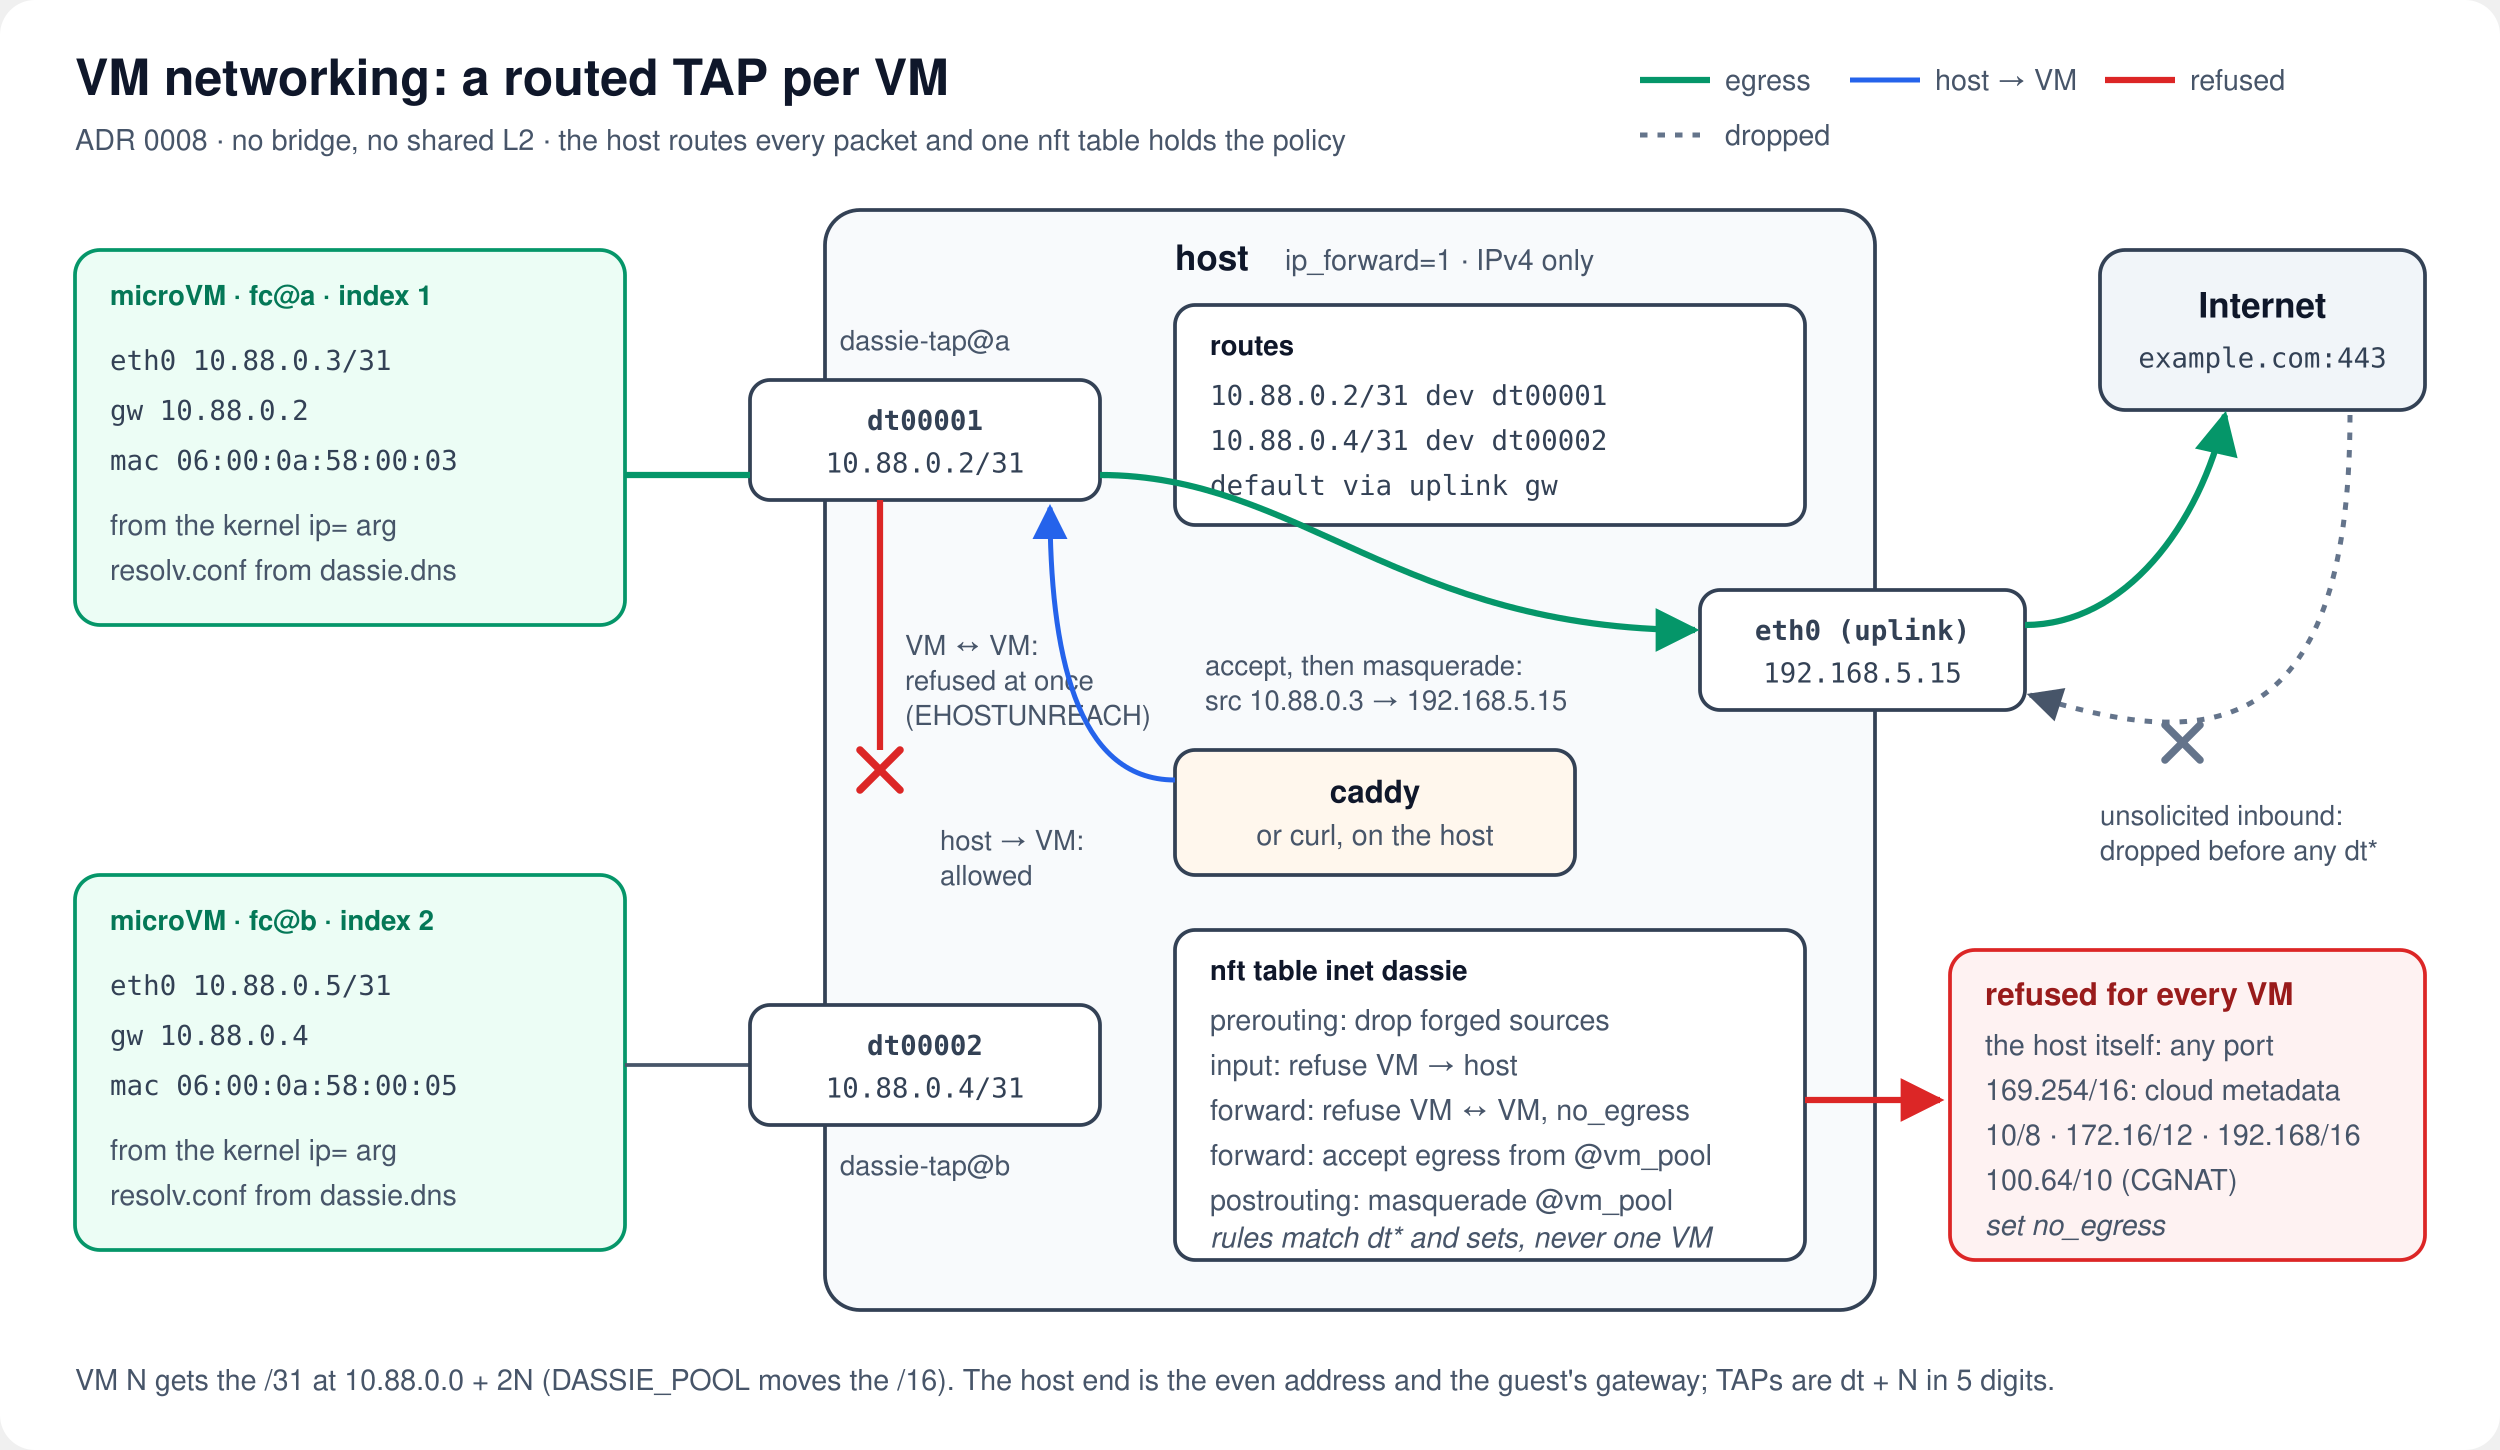
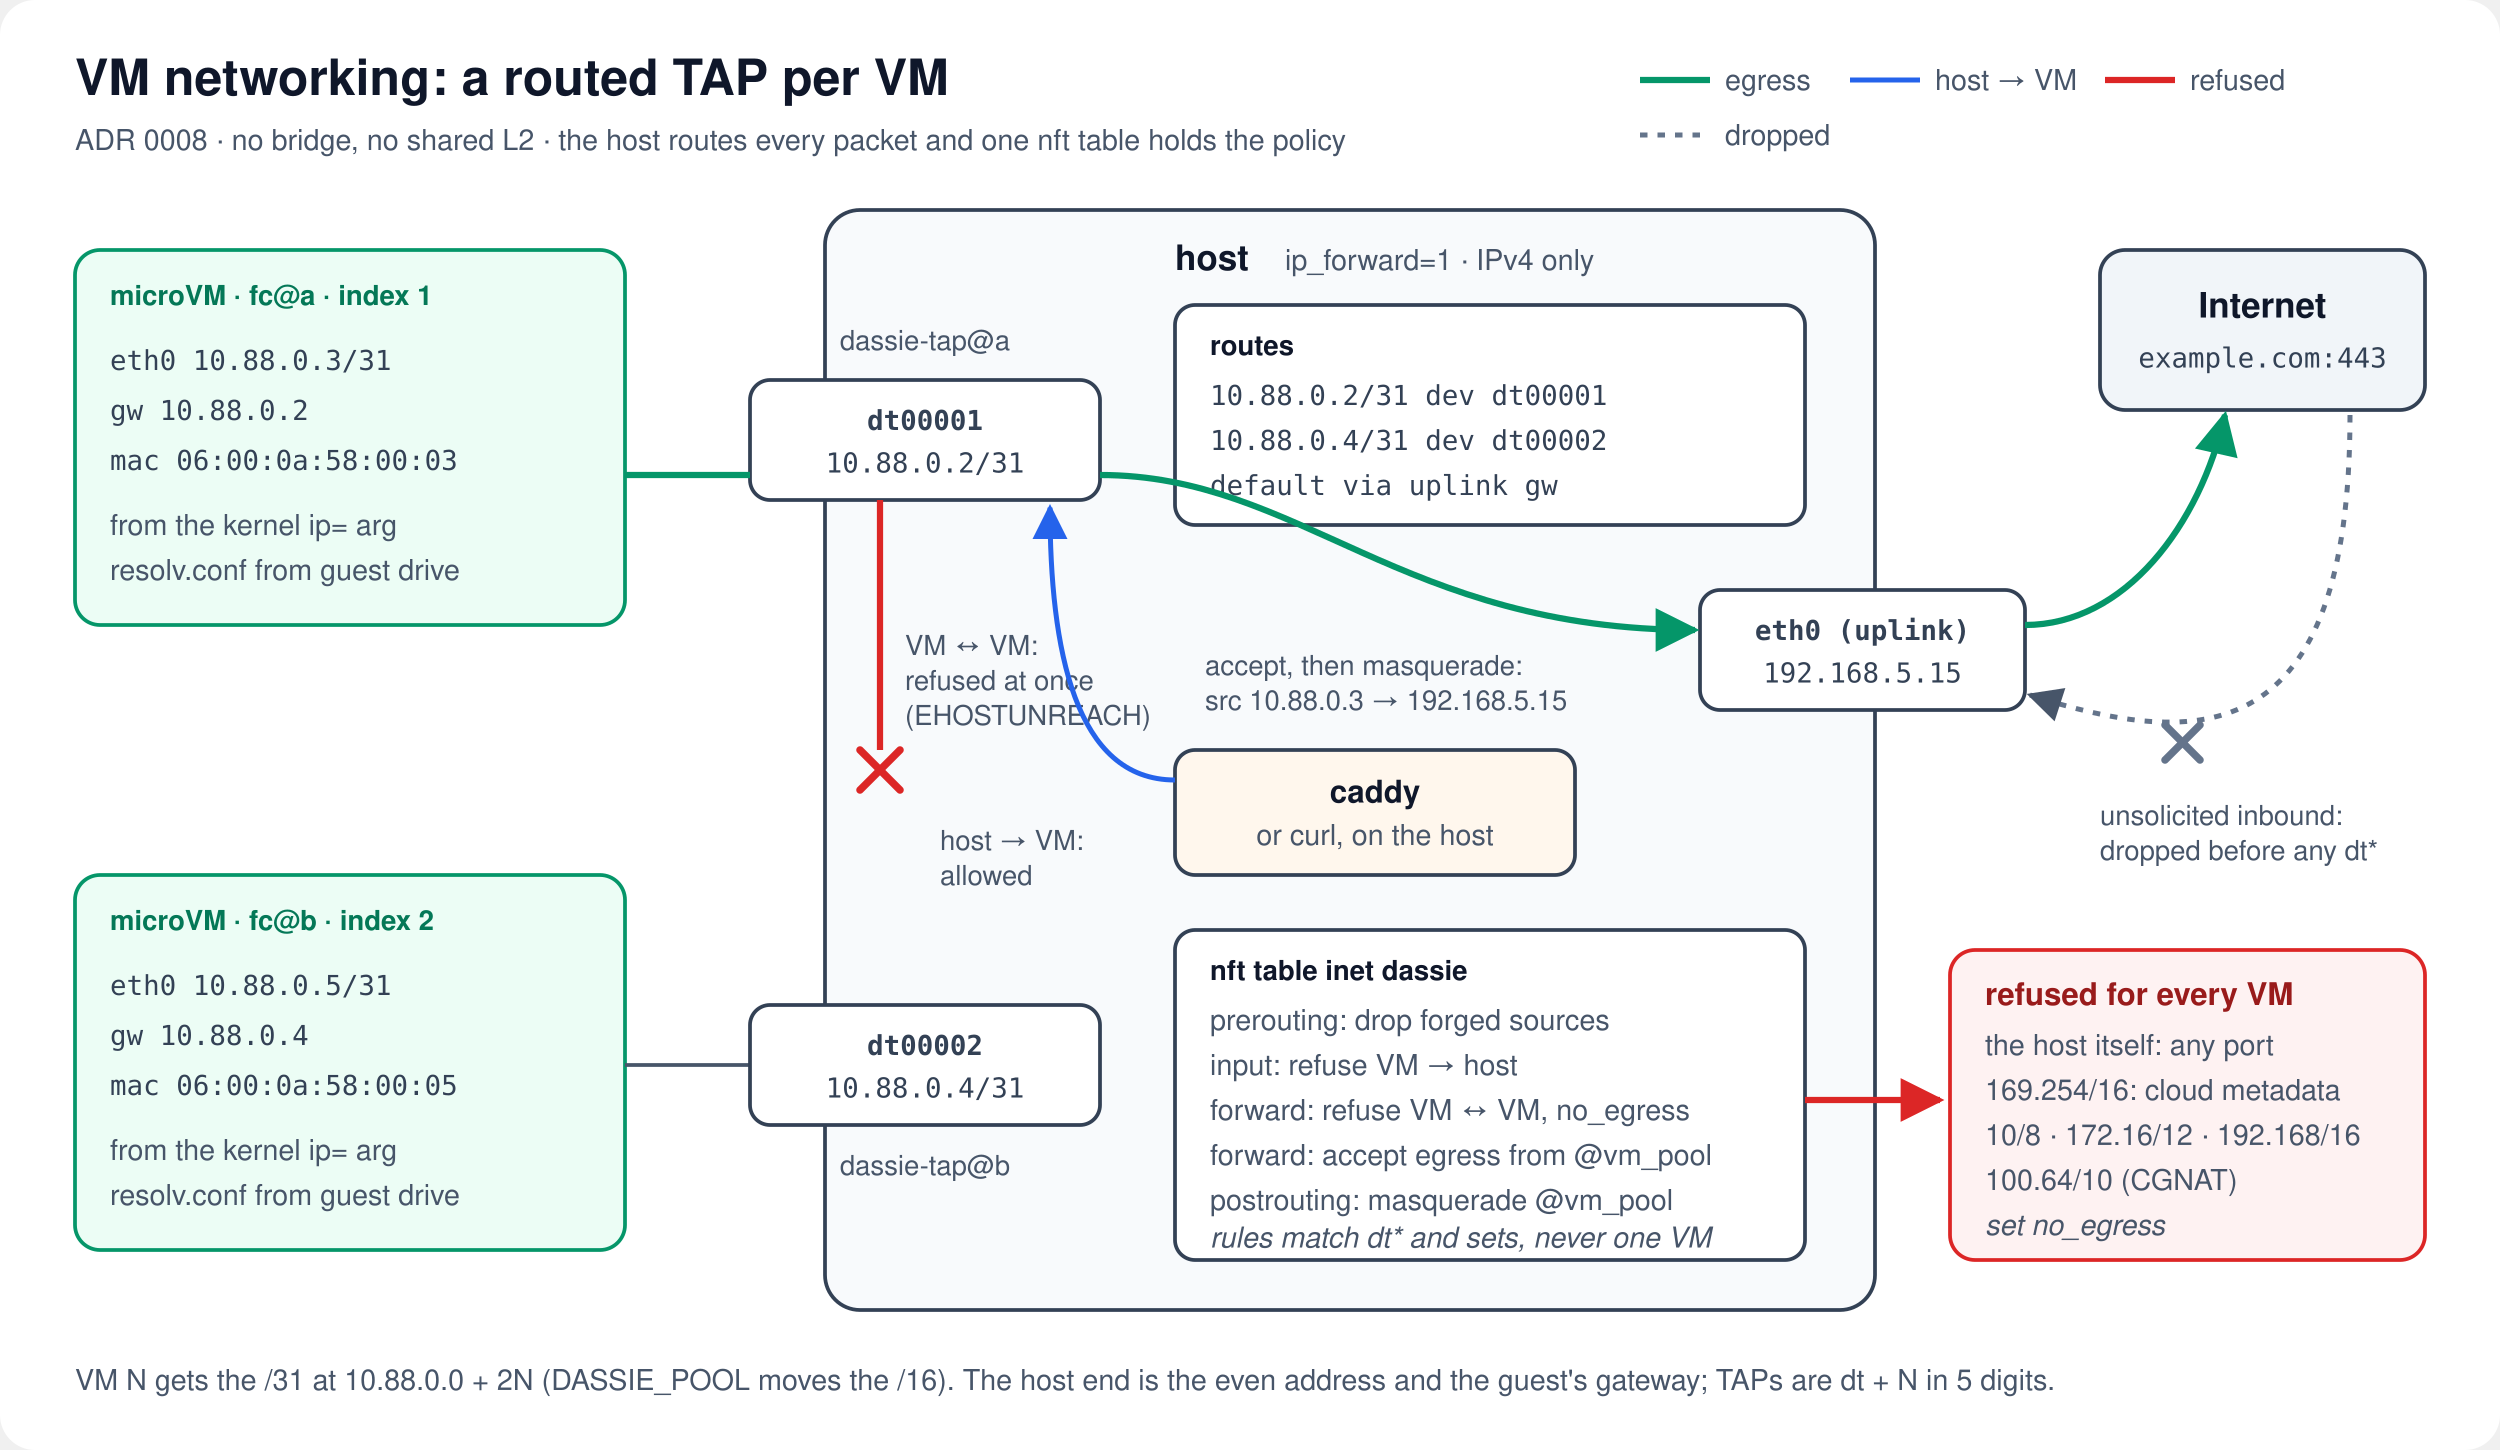
<svg xmlns="http://www.w3.org/2000/svg" viewBox="0 0 1000 580" width="1000" height="580" font-family="ui-sans-serif, system-ui, -apple-system, 'Segoe UI', Helvetica, Arial, sans-serif">
  <defs>
    <marker id="a" viewBox="0 0 10 10" refX="9" refY="5" markerWidth="7" markerHeight="7" orient="auto-start-reverse">
      <path d="M0,0 L10,5 L0,10 z" fill="#475569" />
    </marker>
    <marker id="ag" viewBox="0 0 10 10" refX="9" refY="5" markerWidth="7" markerHeight="7" orient="auto-start-reverse">
      <path d="M0,0 L10,5 L0,10 z" fill="#059669" />
    </marker>
    <marker id="ab" viewBox="0 0 10 10" refX="9" refY="5" markerWidth="7" markerHeight="7" orient="auto-start-reverse">
      <path d="M0,0 L10,5 L0,10 z" fill="#2563eb" />
    </marker>
    <marker id="ar" viewBox="0 0 10 10" refX="9" refY="5" markerWidth="7" markerHeight="7" orient="auto-start-reverse">
      <path d="M0,0 L10,5 L0,10 z" fill="#dc2626" />
    </marker>
    <style>
      .t { font-size: 14px; font-weight: 600; fill: #0f172a; }
      .s { font-size: 11.5px; fill: #475569; }
      .m { font-size: 11px; fill: #334155; font-family: ui-monospace, SFMono-Regular, Menlo, Consolas, monospace; }
      .lbl { font-size: 11px; fill: #475569; }
      .built { stroke: #334155; stroke-width: 1.5; }
      .plan { stroke: #64748b; stroke-width: 1.5; stroke-dasharray: 6 4; }
      .ln { stroke: #475569; stroke-width: 1.5; fill: none; }
      .ok { stroke: #059669; stroke-width: 2.5; fill: none; }
      .host { stroke: #2563eb; stroke-width: 2; fill: none; }
      .no { stroke: #dc2626; stroke-width: 2.5; fill: none; }
      .drop { stroke: #64748b; stroke-width: 2; fill: none; stroke-dasharray: 3 4; }
      .x { stroke: #dc2626; stroke-width: 3; stroke-linecap: round; }
      .xg { stroke: #64748b; stroke-width: 3; stroke-linecap: round; }
    </style>
  </defs>
  <rect width="1000" height="580" rx="14" fill="#ffffff" />
  <text x="30" y="38" font-size="20" font-weight="700" fill="#0f172a">VM networking: a routed TAP per VM</text>
  <text x="30" y="60" class="s">ADR 0008 · no bridge, no shared L2 · the host routes every packet and one nft table holds the policy</text>
  <line x1="656" y1="32" x2="684" y2="32" class="ok" />
  <text x="690" y="36" class="s">egress</text>
  <line x1="740" y1="32" x2="768" y2="32" class="host" />
  <text x="774" y="36" class="s">host → VM</text>
  <line x1="842" y1="32" x2="870" y2="32" class="no" />
  <text x="876" y="36" class="s">refused</text>
  <line x1="656" y1="54" x2="684" y2="54" class="drop" />
  <text x="690" y="58" class="s">dropped</text>
  <rect x="30" y="100" width="220" height="150" rx="10" fill="#ecfdf5" stroke="#059669" stroke-width="1.5" />
  <text x="44" y="122" font-size="11" font-weight="600" fill="#047857">microVM · fc@a · index 1</text>
  <text x="44" y="148" class="m">eth0 10.88.0.3/31</text>
  <text x="44" y="168" class="m">gw 10.88.0.2</text>
  <text x="44" y="188" class="m">mac 06:00:0a:58:00:03</text>
  <text x="44" y="214" class="s">from the kernel ip= arg</text>
-   <text x="44" y="232" class="s">resolv.conf from dassie.dns</text>
+   <text x="44" y="232" class="s">resolv.conf from guest drive</text>
  <rect x="30" y="350" width="220" height="150" rx="10" fill="#ecfdf5" stroke="#059669" stroke-width="1.5" />
  <text x="44" y="372" font-size="11" font-weight="600" fill="#047857">microVM · fc@b · index 2</text>
  <text x="44" y="398" class="m">eth0 10.88.0.5/31</text>
  <text x="44" y="418" class="m">gw 10.88.0.4</text>
  <text x="44" y="438" class="m">mac 06:00:0a:58:00:05</text>
  <text x="44" y="464" class="s">from the kernel ip= arg</text>
-   <text x="44" y="482" class="s">resolv.conf from dassie.dns</text>
+   <text x="44" y="482" class="s">resolv.conf from guest drive</text>
  <rect x="330" y="84" width="420" height="440" rx="14" fill="#f8fafc" class="built" />
  <text x="470" y="108" class="t">host</text>
  <text x="514" y="108" class="s">ip_forward=1 · IPv4 only</text>
  <rect x="470" y="122" width="252" height="88" rx="8" fill="#ffffff" class="built" />
  <text x="484" y="142" font-size="11" font-weight="600" fill="#0f172a">routes</text>
  <text x="484" y="162" class="m">10.88.0.2/31 dev dt00001</text>
  <text x="484" y="180" class="m">10.88.0.4/31 dev dt00002</text>
  <text x="484" y="198" class="m">default via uplink gw</text>
  <rect x="470" y="300" width="160" height="50" rx="8" fill="#fff7ed" class="built" />
  <text x="550" y="321" text-anchor="middle" font-size="12.5" font-weight="600" fill="#0f172a">caddy</text>
  <text x="550" y="338" text-anchor="middle" class="s">or curl, on the host</text>
  <rect x="470" y="372" width="252" height="132" rx="8" fill="#ffffff" class="built" />
  <text x="484" y="392" font-size="11" font-weight="600" fill="#0f172a">nft table inet dassie</text>
  <text x="484" y="412" class="s">prerouting: drop forged sources</text>
  <text x="484" y="430" class="s">input: refuse VM → host</text>
  <text x="484" y="448" class="s">forward: refuse VM ↔ VM, no_egress</text>
  <text x="484" y="466" class="s">forward: accept egress from @vm_pool</text>
  <text x="484" y="484" class="s">postrouting: masquerade @vm_pool</text>
  <text x="484" y="499" class="s" font-style="italic">rules match dt* and sets, never one VM</text>
  <rect x="300" y="152" width="140" height="48" rx="8" fill="#ffffff" class="built" />
  <text x="370" y="172" text-anchor="middle" class="m" font-weight="600">dt00001</text>
  <text x="370" y="189" text-anchor="middle" class="m">10.88.0.2/31</text>
  <line x1="250" y1="426" x2="300" y2="426" class="ln" />
  <rect x="300" y="402" width="140" height="48" rx="8" fill="#ffffff" class="built" />
  <text x="370" y="422" text-anchor="middle" class="m" font-weight="600">dt00002</text>
  <text x="370" y="439" text-anchor="middle" class="m">10.88.0.4/31</text>
  <text x="370" y="470" text-anchor="middle" class="lbl">dassie-tap@b</text>
  <text x="370" y="140" text-anchor="middle" class="lbl">dassie-tap@a</text>
  <rect x="680" y="236" width="130" height="48" rx="8" fill="#ffffff" class="built" />
  <text x="745" y="256" text-anchor="middle" class="m" font-weight="600">eth0 (uplink)</text>
  <text x="745" y="273" text-anchor="middle" class="m">192.168.5.15</text>
  <rect x="840" y="100" width="130" height="64" rx="10" fill="#f1f5f9" class="built" />
  <text x="905" y="127" text-anchor="middle" class="t">Internet</text>
  <text x="905" y="147" text-anchor="middle" class="m">example.com:443</text>
  <path d="M250,190 L300,190" class="ok" />
  <path d="M440,190 C520,190 560,252 678,252" class="ok" marker-end="url(#ag)" />
  <path d="M810,250 C850,250 880,210 890,166" class="ok" marker-end="url(#ag)" />
  <text x="482" y="270" class="lbl" fill="#047857">accept, then masquerade:</text>
  <text x="482" y="284" class="lbl" fill="#047857">src 10.88.0.3 → 192.168.5.15</text>
  <path d="M352,200 L352,300" class="no" />
  <line x1="344" y1="300" x2="360" y2="316" class="x" />
  <line x1="360" y1="300" x2="344" y2="316" class="x" />
  <text x="362" y="262" class="lbl" fill="#b91c1c">VM ↔ VM:</text>
  <text x="362" y="276" class="lbl" fill="#b91c1c">refused at once</text>
  <text x="362" y="290" class="lbl" fill="#b91c1c">(EHOSTUNREACH)</text>
  <path d="M470,312 C430,312 420,260 420,203" class="host" marker-end="url(#ab)" />
  <text x="376" y="340" class="lbl" fill="#1d4ed8">host → VM:</text>
  <text x="376" y="354" class="lbl" fill="#1d4ed8">allowed</text>
  <path d="M940,166 C940,300 880,300 812,278" class="drop" marker-end="url(#a)" />
  <line x1="866" y1="290" x2="880" y2="304" class="xg" />
  <line x1="880" y1="290" x2="866" y2="304" class="xg" />
  <text x="840" y="330" class="lbl">unsolicited inbound:</text>
  <text x="840" y="344" class="lbl">dropped before any dt*</text>
  <rect x="780" y="380" width="190" height="124" rx="10" fill="#fef2f2" stroke="#dc2626" stroke-width="1.5" />
  <text x="794" y="402" font-size="12.5" font-weight="600" fill="#991b1b">refused for every VM</text>
  <text x="794" y="422" class="s">the host itself: any port</text>
  <text x="794" y="440" class="s">169.254/16: cloud metadata</text>
  <text x="794" y="458" class="s">10/8 · 172.16/12 · 192.168/16</text>
  <text x="794" y="476" class="s">100.64/10 (CGNAT)</text>
  <text x="794" y="494" class="s" font-style="italic">set no_egress</text>
  <path d="M722,440 L776,440" class="no" marker-end="url(#ar)" />
  <text x="30" y="556" class="s">VM N gets the /31 at 10.88.0.0 + 2N (DASSIE_POOL moves the /16). The host end is the even address and the guest's gateway; TAPs are dt + N in 5 digits.</text>
</svg>
